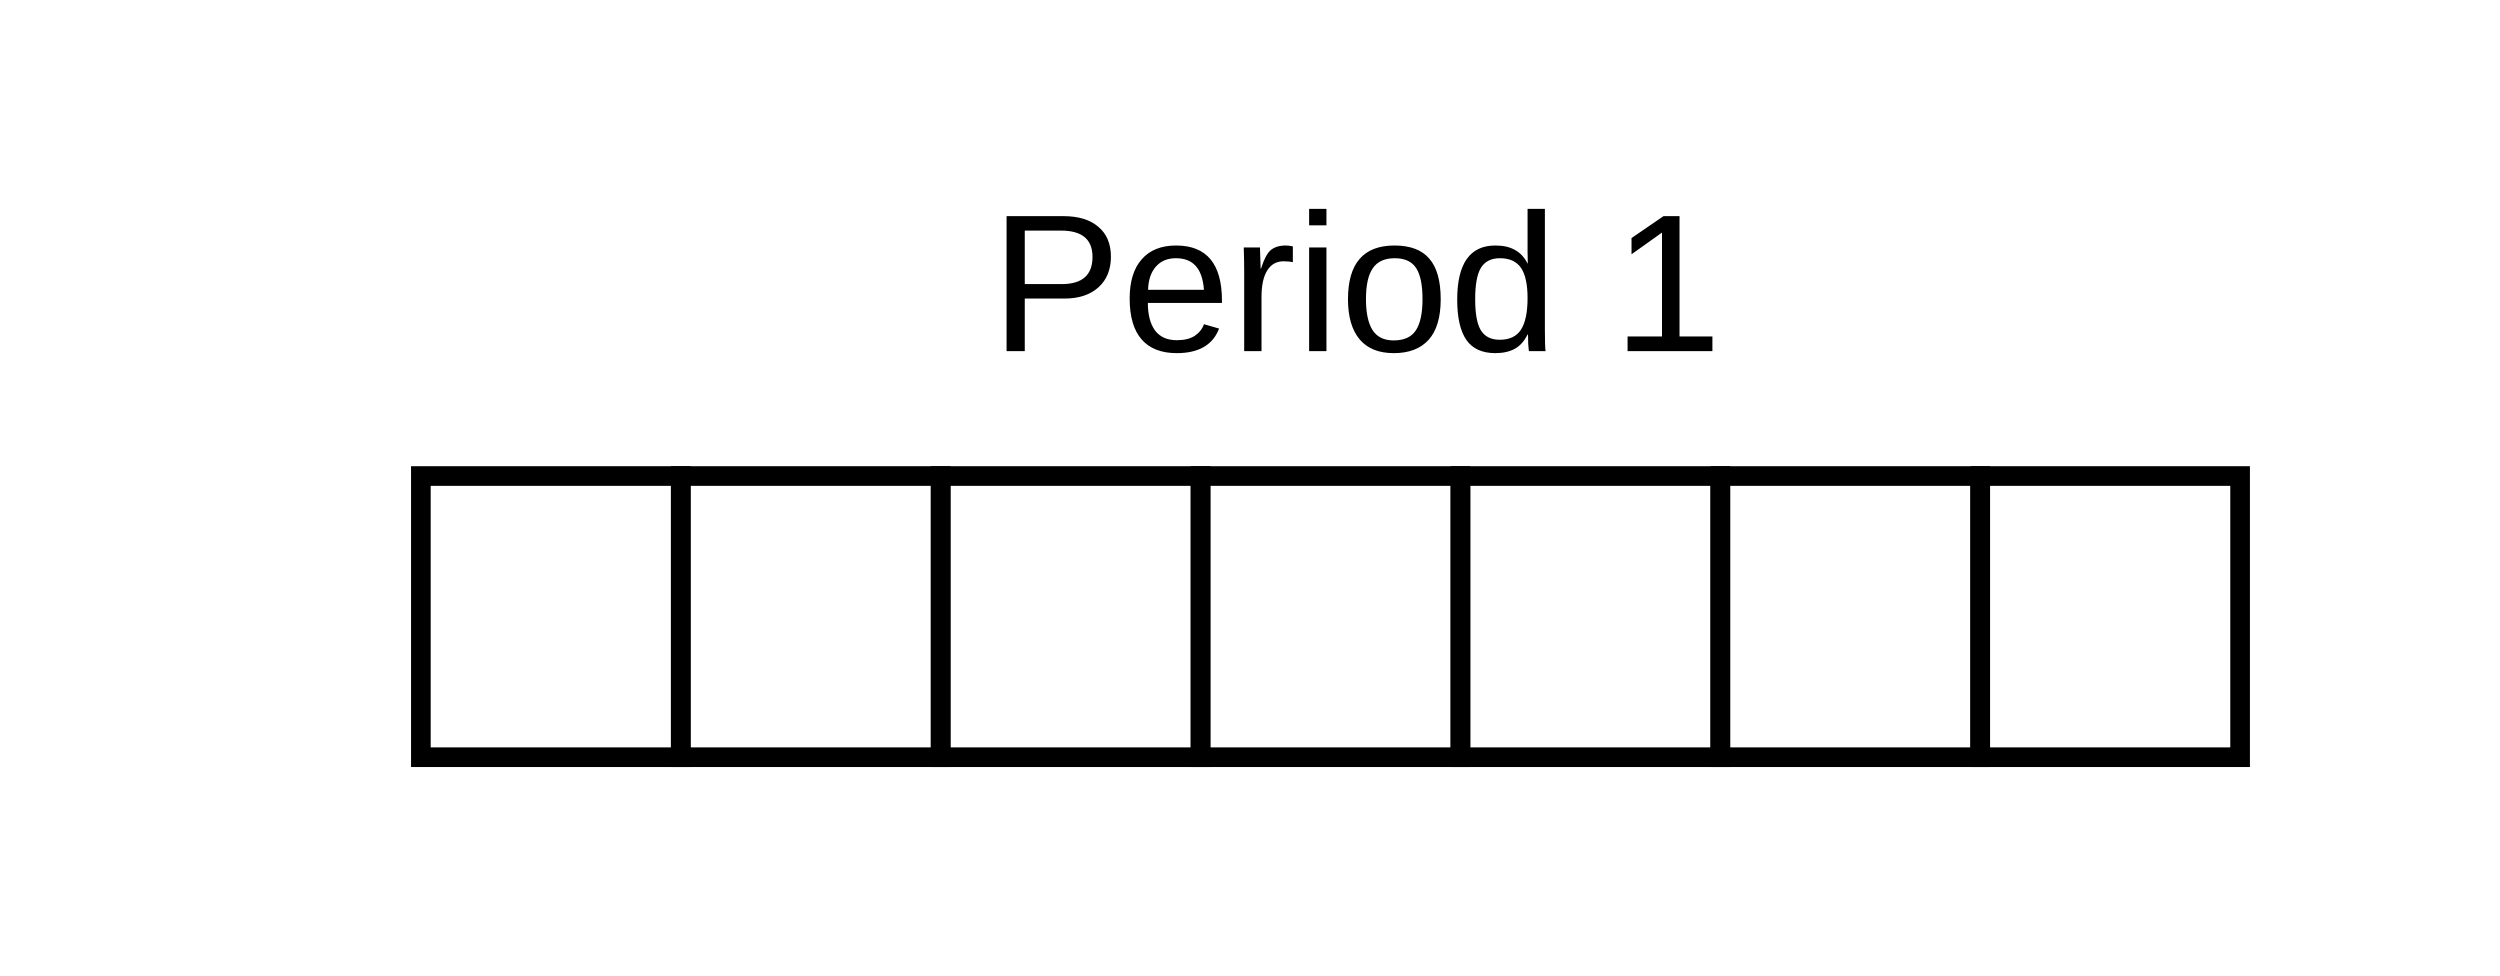
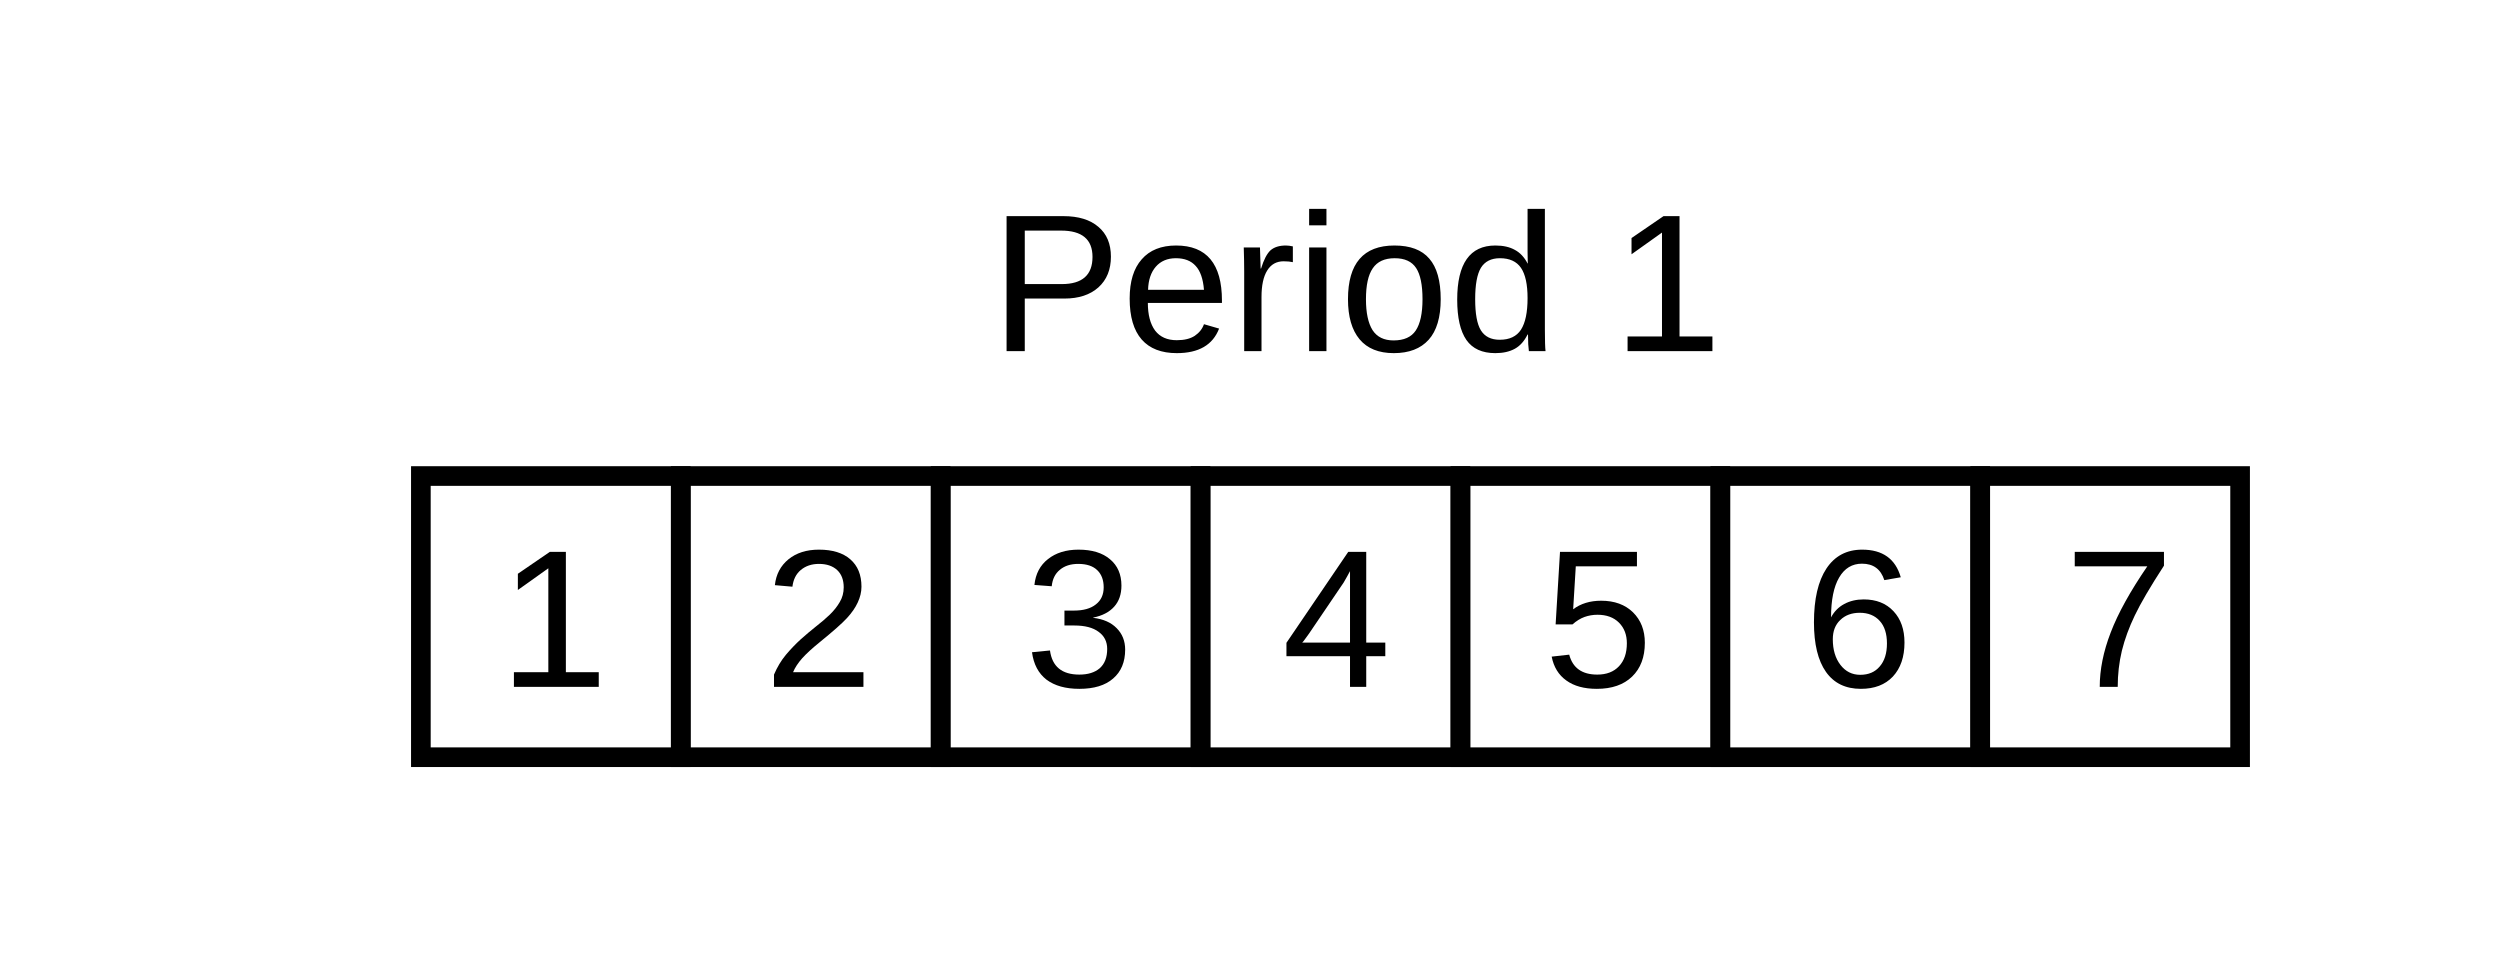
<svg xmlns="http://www.w3.org/2000/svg" width="178.203" height="69.53">
  <style>text {font-family: Arial; font-size: 14px ;}</style>
  <text x="70.592" y="25.032">Period 1</text>
  <rect x="30" y="33.932" width="18.525" height="20.043" style="stroke:black;  stroke-width:1.4; fill:none;" />
-   <text x="39.263" y="48.964" />
+   <text x="35.571" y="48.964">1</text>
  <rect x="48.525" y="33.932" width="18.525" height="20.043" style="stroke:black;  stroke-width:1.4; fill:none;" />
-   <text x="57.788" y="48.964" />
+   <text x="54.469" y="48.964">2</text>
  <rect x="67.051" y="33.932" width="18.525" height="20.043" style="stroke:black;  stroke-width:1.4; fill:none;" />
-   <text x="76.313" y="48.964" />
+   <text x="73.032" y="48.964">3</text>
  <rect x="85.576" y="33.932" width="18.525" height="20.043" style="stroke:black;  stroke-width:1.4; fill:none;" />
-   <text x="94.839" y="48.964" />
+   <text x="91.373" y="48.964">4</text>
  <rect x="104.102" y="33.932" width="18.525" height="20.043" style="stroke:black;  stroke-width:1.4; fill:none;" />
-   <text x="113.364" y="48.964" />
+   <text x="110.042" y="48.964">5</text>
  <rect x="122.627" y="33.932" width="18.525" height="20.043" style="stroke:black;  stroke-width:1.4; fill:none;" />
-   <text x="131.89" y="48.964" />
+   <text x="128.581" y="48.964">6</text>
  <rect x="141.152" y="33.932" width="18.525" height="20.043" style="stroke:black;  stroke-width:1.4; fill:none;" />
-   <text x="150.415" y="48.964" />
+   <text x="147.171" y="48.964">7</text>
</svg>
